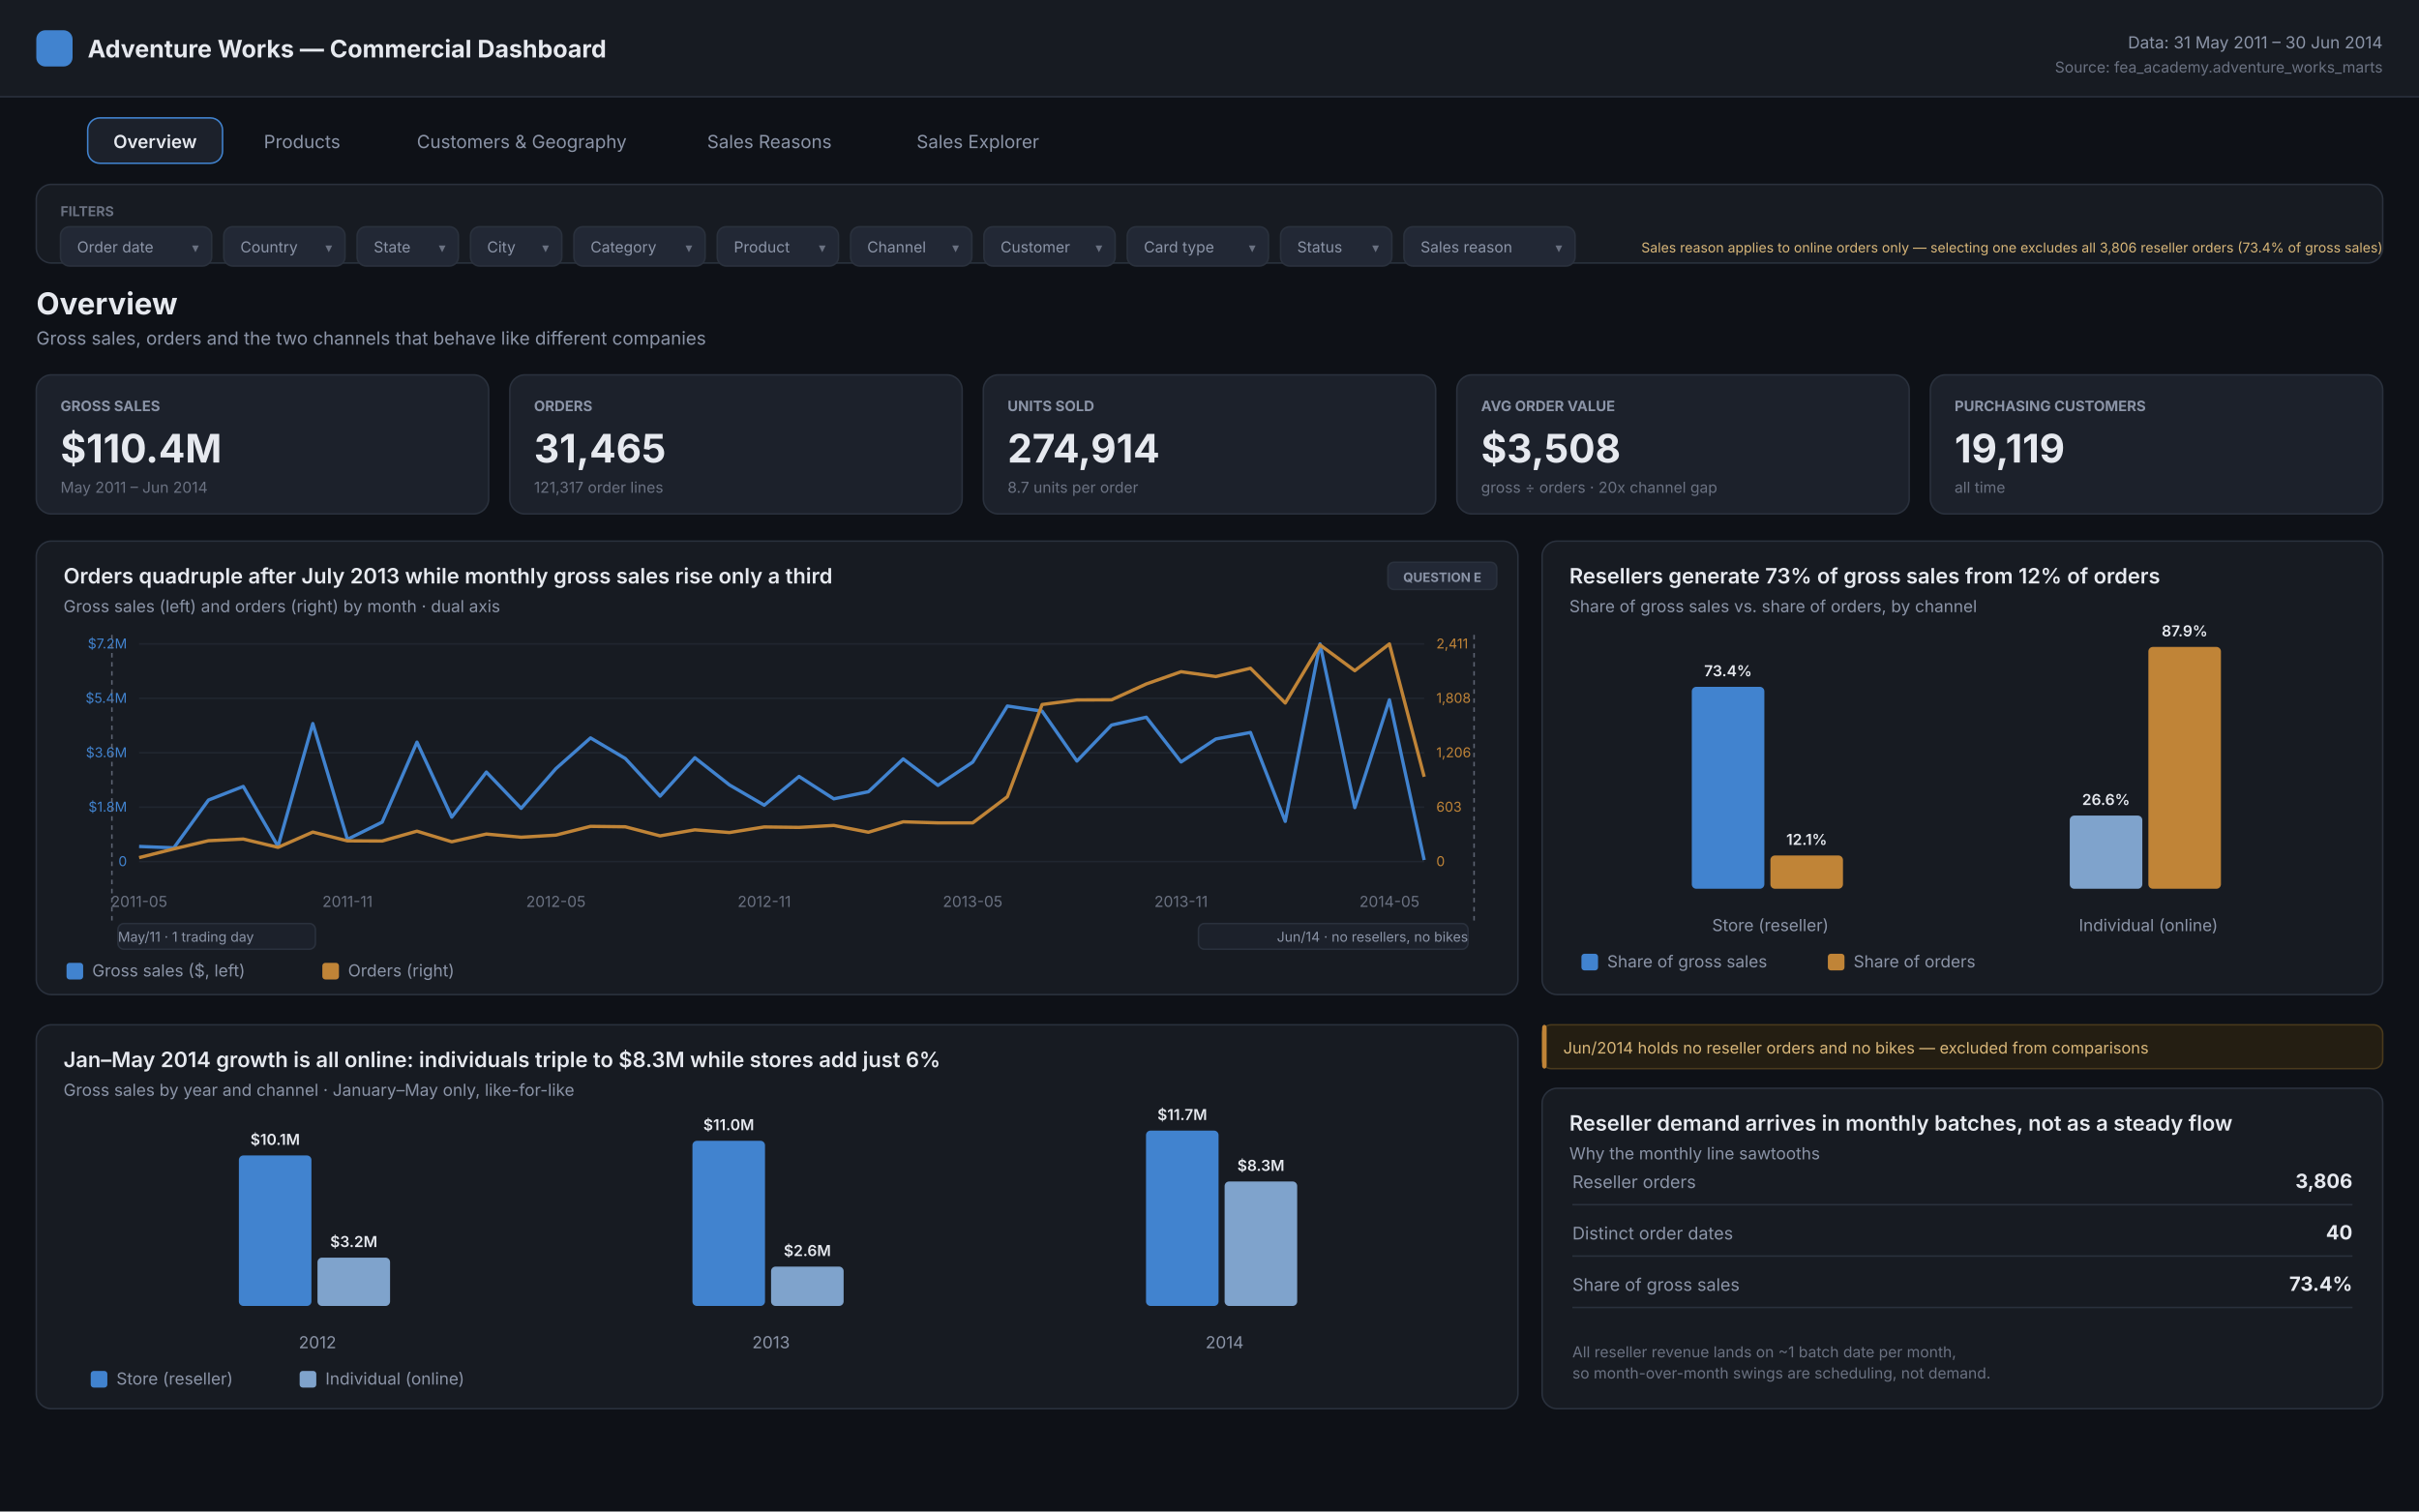
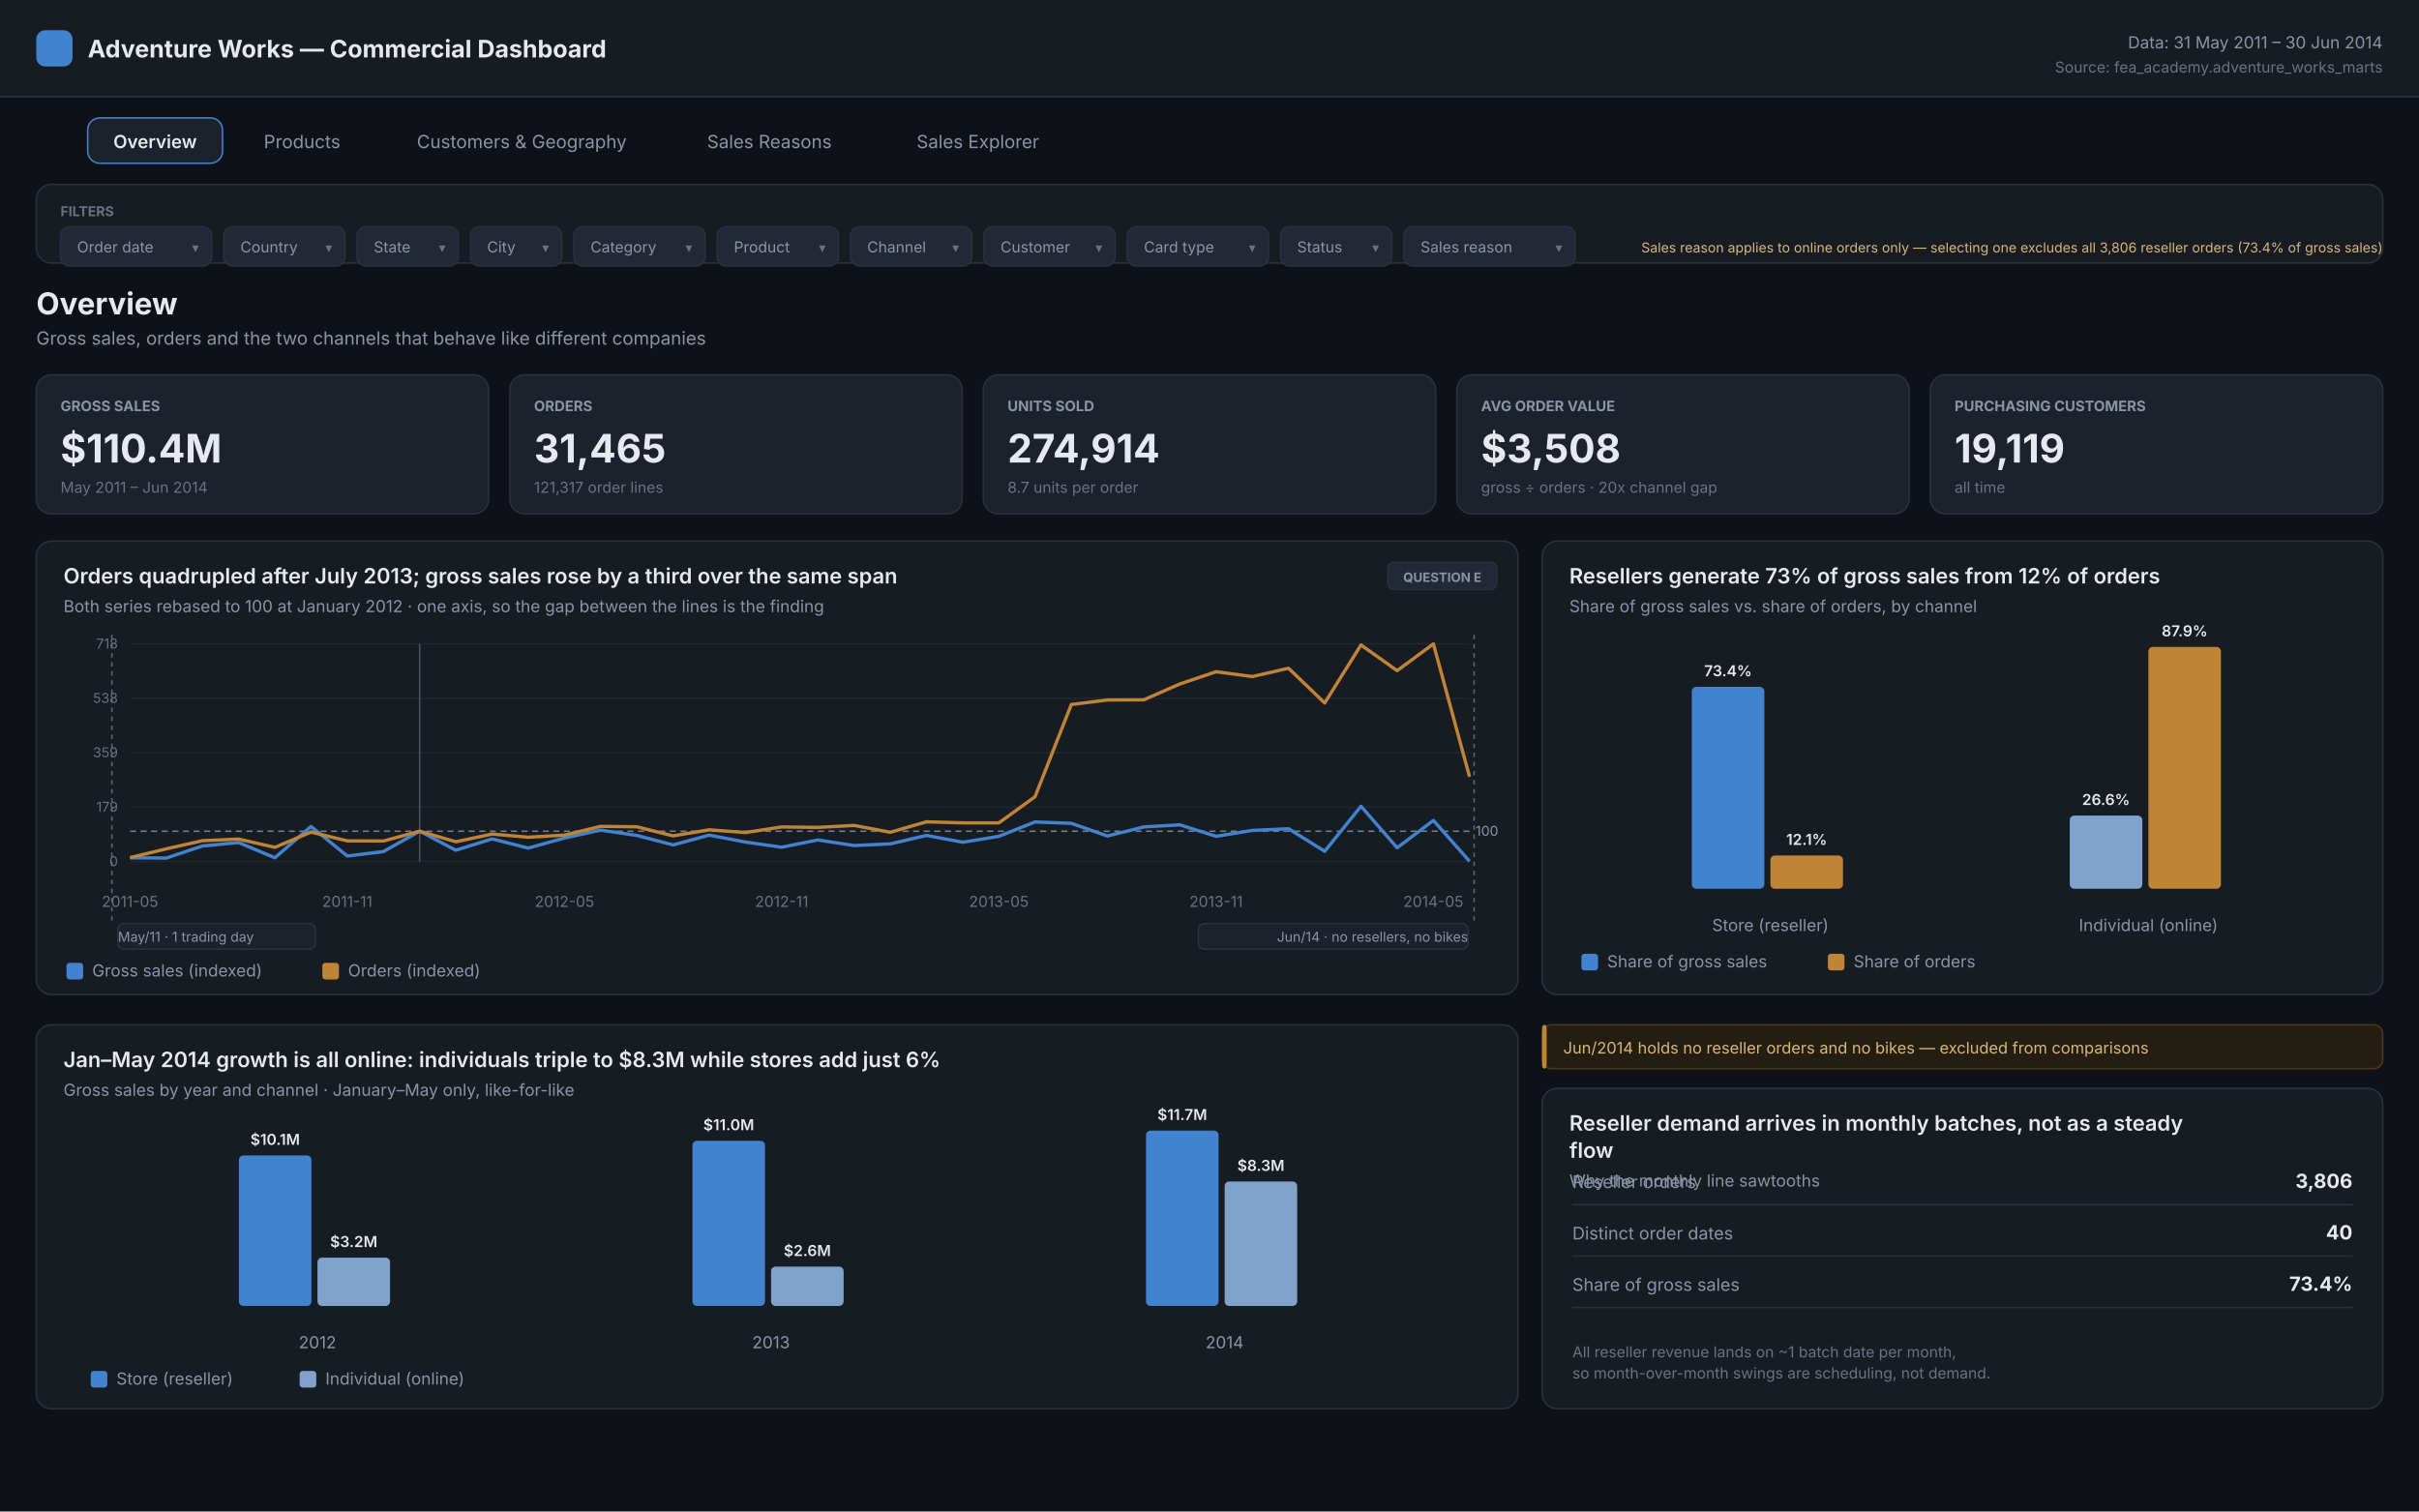
<svg xmlns="http://www.w3.org/2000/svg" width="1600" height="1000" viewBox="0 0 1600 1000">
  <rect x="0" y="0" width="1600" height="1000" rx="0" fill="#0E1117" opacity="1.0" />
  <rect x="0" y="0" width="1600" height="64" rx="0" fill="#171B22" opacity="1.0" />
  <line x1="0" y1="64" x2="1600" y2="64" stroke="#2A313D" stroke-width="1" />
  <rect x="24" y="20" width="24" height="24" rx="6" fill="#4183CF" opacity="1.0" />
  <text x="58" y="38" font-family="Inter, 'Segoe UI', Helvetica, Arial, sans-serif" font-size="16" fill="#E6E9EF" font-weight="700" text-anchor="start" opacity="1.0">Adventure Works — Commercial Dashboard</text>
  <text x="1576" y="32" font-family="Inter, 'Segoe UI', Helvetica, Arial, sans-serif" font-size="11" fill="#8B94A7" font-weight="400" text-anchor="end" opacity="1.0">Data: 31 May 2011 – 30 Jun 2014</text>
  <text x="1576" y="48" font-family="Inter, 'Segoe UI', Helvetica, Arial, sans-serif" font-size="10" fill="#6A7181" font-weight="400" text-anchor="end" opacity="1.0">Source: fea_academy.adventure_works_marts</text>
  <rect x="58" y="78" width="89.2" height="30" rx="8" fill="#1C212B" stroke="#4183CF" stroke-width="1" opacity="1.0" />
  <text x="102.6" y="98" font-family="Inter, 'Segoe UI', Helvetica, Arial, sans-serif" font-size="12" fill="#E6E9EF" font-weight="600" text-anchor="middle" opacity="1.0">Overview</text>
  <text x="199.8" y="98" font-family="Inter, 'Segoe UI', Helvetica, Arial, sans-serif" font-size="12" fill="#8B94A7" font-weight="400" text-anchor="middle" opacity="1.0">Products</text>
  <text x="345.1" y="98" font-family="Inter, 'Segoe UI', Helvetica, Arial, sans-serif" font-size="12" fill="#8B94A7" font-weight="400" text-anchor="middle" opacity="1.0">Customers &amp; Geography</text>
  <text x="508.9" y="98" font-family="Inter, 'Segoe UI', Helvetica, Arial, sans-serif" font-size="12" fill="#8B94A7" font-weight="400" text-anchor="middle" opacity="1.0">Sales Reasons</text>
  <text x="646.8" y="98" font-family="Inter, 'Segoe UI', Helvetica, Arial, sans-serif" font-size="12" fill="#8B94A7" font-weight="400" text-anchor="middle" opacity="1.0">Sales Explorer</text>
  <rect x="24" y="122" width="1552" height="52" rx="10" fill="#171B22" stroke="#2A313D" stroke-width="1" opacity="1.0" />
  <text x="40" y="143" font-family="Inter, 'Segoe UI', Helvetica, Arial, sans-serif" font-size="9" fill="#6A7181" font-weight="700" text-anchor="start" opacity="1.0">FILTERS</text>
  <rect x="40" y="152" width="100.0" height="0.1" rx="0" fill="#171B22" opacity="1.0" />
  <rect x="40" y="148" width="100.0" height="0.1" rx="0" fill="#171B22" opacity="1.0" />
  <rect x="148.0" y="152" width="80.2" height="0.1" rx="0" fill="#171B22" opacity="1.0" />
  <rect x="148.0" y="148" width="80.2" height="0.1" rx="0" fill="#171B22" opacity="1.0" />
  <rect x="236.2" y="152" width="67.0" height="0.1" rx="0" fill="#171B22" opacity="1.0" />
  <rect x="236.2" y="148" width="67.0" height="0.1" rx="0" fill="#171B22" opacity="1.0" />
  <rect x="311.2" y="152" width="60.4" height="0.1" rx="0" fill="#171B22" opacity="1.0" />
  <rect x="311.2" y="148" width="60.4" height="0.1" rx="0" fill="#171B22" opacity="1.0" />
  <rect x="379.6" y="152" width="86.8" height="0.1" rx="0" fill="#171B22" opacity="1.0" />
  <rect x="379.6" y="148" width="86.8" height="0.1" rx="0" fill="#171B22" opacity="1.0" />
  <rect x="474.4" y="152" width="80.2" height="0.1" rx="0" fill="#171B22" opacity="1.0" />
  <rect x="474.4" y="148" width="80.2" height="0.1" rx="0" fill="#171B22" opacity="1.0" />
  <rect x="562.6" y="152" width="80.2" height="0.1" rx="0" fill="#171B22" opacity="1.0" />
  <rect x="562.6" y="148" width="80.2" height="0.1" rx="0" fill="#171B22" opacity="1.0" />
  <rect x="650.8" y="152" width="86.8" height="0.1" rx="0" fill="#171B22" opacity="1.0" />
  <rect x="650.8" y="148" width="86.8" height="0.1" rx="0" fill="#171B22" opacity="1.0" />
  <rect x="745.6" y="152" width="93.4" height="0.1" rx="0" fill="#171B22" opacity="1.0" />
  <rect x="745.6" y="148" width="93.4" height="0.1" rx="0" fill="#171B22" opacity="1.0" />
  <rect x="847" y="152" width="73.6" height="0.1" rx="0" fill="#171B22" opacity="1.0" />
  <rect x="847" y="148" width="73.6" height="0.1" rx="0" fill="#171B22" opacity="1.0" />
  <rect x="928.6" y="152" width="113.2" height="0.1" rx="0" fill="#171B22" opacity="1.0" />
  <rect x="928.6" y="148" width="113.2" height="0.1" rx="0" fill="#171B22" opacity="1.0" />
  <rect x="40" y="150" width="100.0" height="26" rx="6" fill="#222835" stroke="#2A313D" stroke-width="1" opacity="1.0" />
  <text x="51" y="167" font-family="Inter, 'Segoe UI', Helvetica, Arial, sans-serif" font-size="10" fill="#8B94A7" font-weight="400" text-anchor="start" opacity="1.0">Order date</text>
  <text x="127.0" y="167" font-family="Inter, 'Segoe UI', Helvetica, Arial, sans-serif" font-size="9" fill="#6A7181" font-weight="400" text-anchor="start" opacity="1.0">▾</text>
  <rect x="148.0" y="150" width="80.2" height="26" rx="6" fill="#222835" stroke="#2A313D" stroke-width="1" opacity="1.0" />
  <text x="159.0" y="167" font-family="Inter, 'Segoe UI', Helvetica, Arial, sans-serif" font-size="10" fill="#8B94A7" font-weight="400" text-anchor="start" opacity="1.0">Country</text>
  <text x="215.2" y="167" font-family="Inter, 'Segoe UI', Helvetica, Arial, sans-serif" font-size="9" fill="#6A7181" font-weight="400" text-anchor="start" opacity="1.0">▾</text>
  <rect x="236.2" y="150" width="67.0" height="26" rx="6" fill="#222835" stroke="#2A313D" stroke-width="1" opacity="1.0" />
  <text x="247.2" y="167" font-family="Inter, 'Segoe UI', Helvetica, Arial, sans-serif" font-size="10" fill="#8B94A7" font-weight="400" text-anchor="start" opacity="1.0">State</text>
  <text x="290.2" y="167" font-family="Inter, 'Segoe UI', Helvetica, Arial, sans-serif" font-size="9" fill="#6A7181" font-weight="400" text-anchor="start" opacity="1.0">▾</text>
  <rect x="311.2" y="150" width="60.4" height="26" rx="6" fill="#222835" stroke="#2A313D" stroke-width="1" opacity="1.0" />
  <text x="322.2" y="167" font-family="Inter, 'Segoe UI', Helvetica, Arial, sans-serif" font-size="10" fill="#8B94A7" font-weight="400" text-anchor="start" opacity="1.0">City</text>
  <text x="358.6" y="167" font-family="Inter, 'Segoe UI', Helvetica, Arial, sans-serif" font-size="9" fill="#6A7181" font-weight="400" text-anchor="start" opacity="1.0">▾</text>
  <rect x="379.6" y="150" width="86.8" height="26" rx="6" fill="#222835" stroke="#2A313D" stroke-width="1" opacity="1.0" />
  <text x="390.6" y="167" font-family="Inter, 'Segoe UI', Helvetica, Arial, sans-serif" font-size="10" fill="#8B94A7" font-weight="400" text-anchor="start" opacity="1.0">Category</text>
  <text x="453.4" y="167" font-family="Inter, 'Segoe UI', Helvetica, Arial, sans-serif" font-size="9" fill="#6A7181" font-weight="400" text-anchor="start" opacity="1.0">▾</text>
  <rect x="474.4" y="150" width="80.2" height="26" rx="6" fill="#222835" stroke="#2A313D" stroke-width="1" opacity="1.0" />
  <text x="485.4" y="167" font-family="Inter, 'Segoe UI', Helvetica, Arial, sans-serif" font-size="10" fill="#8B94A7" font-weight="400" text-anchor="start" opacity="1.0">Product</text>
  <text x="541.6" y="167" font-family="Inter, 'Segoe UI', Helvetica, Arial, sans-serif" font-size="9" fill="#6A7181" font-weight="400" text-anchor="start" opacity="1.0">▾</text>
  <rect x="562.6" y="150" width="80.2" height="26" rx="6" fill="#222835" stroke="#2A313D" stroke-width="1" opacity="1.0" />
  <text x="573.6" y="167" font-family="Inter, 'Segoe UI', Helvetica, Arial, sans-serif" font-size="10" fill="#8B94A7" font-weight="400" text-anchor="start" opacity="1.0">Channel</text>
  <text x="629.8" y="167" font-family="Inter, 'Segoe UI', Helvetica, Arial, sans-serif" font-size="9" fill="#6A7181" font-weight="400" text-anchor="start" opacity="1.0">▾</text>
  <rect x="650.8" y="150" width="86.8" height="26" rx="6" fill="#222835" stroke="#2A313D" stroke-width="1" opacity="1.0" />
  <text x="661.8" y="167" font-family="Inter, 'Segoe UI', Helvetica, Arial, sans-serif" font-size="10" fill="#8B94A7" font-weight="400" text-anchor="start" opacity="1.0">Customer</text>
  <text x="724.6" y="167" font-family="Inter, 'Segoe UI', Helvetica, Arial, sans-serif" font-size="9" fill="#6A7181" font-weight="400" text-anchor="start" opacity="1.0">▾</text>
  <rect x="745.6" y="150" width="93.4" height="26" rx="6" fill="#222835" stroke="#2A313D" stroke-width="1" opacity="1.0" />
  <text x="756.6" y="167" font-family="Inter, 'Segoe UI', Helvetica, Arial, sans-serif" font-size="10" fill="#8B94A7" font-weight="400" text-anchor="start" opacity="1.0">Card type</text>
  <text x="826" y="167" font-family="Inter, 'Segoe UI', Helvetica, Arial, sans-serif" font-size="9" fill="#6A7181" font-weight="400" text-anchor="start" opacity="1.0">▾</text>
  <rect x="847" y="150" width="73.6" height="26" rx="6" fill="#222835" stroke="#2A313D" stroke-width="1" opacity="1.0" />
  <text x="858" y="167" font-family="Inter, 'Segoe UI', Helvetica, Arial, sans-serif" font-size="10" fill="#8B94A7" font-weight="400" text-anchor="start" opacity="1.0">Status</text>
  <text x="907.6" y="167" font-family="Inter, 'Segoe UI', Helvetica, Arial, sans-serif" font-size="9" fill="#6A7181" font-weight="400" text-anchor="start" opacity="1.0">▾</text>
  <rect x="928.6" y="150" width="113.2" height="26" rx="6" fill="#222835" stroke="#2A313D" stroke-width="1" opacity="1.0" />
  <text x="939.6" y="167" font-family="Inter, 'Segoe UI', Helvetica, Arial, sans-serif" font-size="10" fill="#8B94A7" font-weight="400" text-anchor="start" opacity="1.0">Sales reason</text>
  <text x="1028.8" y="167" font-family="Inter, 'Segoe UI', Helvetica, Arial, sans-serif" font-size="9" fill="#6A7181" font-weight="400" text-anchor="start" opacity="1.0">▾</text>
  <text x="1576" y="167" font-family="Inter, 'Segoe UI', Helvetica, Arial, sans-serif" font-size="9" fill="#D9B779" font-weight="400" text-anchor="end" opacity="1.0">Sales reason applies to online orders only — selecting one excludes all 3,806 reseller orders (73.4% of gross sales)</text>
  <text x="24" y="208" font-family="Inter, 'Segoe UI', Helvetica, Arial, sans-serif" font-size="20" fill="#E6E9EF" font-weight="700" text-anchor="start" opacity="1.0">Overview</text>
  <text x="24" y="228" font-family="Inter, 'Segoe UI', Helvetica, Arial, sans-serif" font-size="12" fill="#8B94A7" font-weight="400" text-anchor="start" opacity="1.0">Gross sales, orders and the two channels that behave like different companies</text>
  <rect x="24.0" y="248" width="299.2" height="92" rx="10" fill="#1C212B" stroke="#2A313D" stroke-width="1" opacity="1.0" />
  <text x="40.0" y="272" font-family="Inter, 'Segoe UI', Helvetica, Arial, sans-serif" font-size="9.5" fill="#8B94A7" font-weight="700" text-anchor="start" opacity="1.0">GROSS SALES</text>
  <text x="40.0" y="306" font-family="Inter, 'Segoe UI', Helvetica, Arial, sans-serif" font-size="26" fill="#E6E9EF" font-weight="700" text-anchor="start" opacity="1.0">$110.4M</text>
  <text x="40.0" y="326" font-family="Inter, 'Segoe UI', Helvetica, Arial, sans-serif" font-size="10" fill="#6A7181" font-weight="400" text-anchor="start" opacity="1.0">May 2011 – Jun 2014</text>
  <rect x="337.2" y="248" width="299.2" height="92" rx="10" fill="#1C212B" stroke="#2A313D" stroke-width="1" opacity="1.0" />
  <text x="353.2" y="272" font-family="Inter, 'Segoe UI', Helvetica, Arial, sans-serif" font-size="9.5" fill="#8B94A7" font-weight="700" text-anchor="start" opacity="1.0">ORDERS</text>
  <text x="353.2" y="306" font-family="Inter, 'Segoe UI', Helvetica, Arial, sans-serif" font-size="26" fill="#E6E9EF" font-weight="700" text-anchor="start" opacity="1.0">31,465</text>
  <text x="353.2" y="326" font-family="Inter, 'Segoe UI', Helvetica, Arial, sans-serif" font-size="10" fill="#6A7181" font-weight="400" text-anchor="start" opacity="1.0">121,317 order lines</text>
  <rect x="650.4" y="248" width="299.2" height="92" rx="10" fill="#1C212B" stroke="#2A313D" stroke-width="1" opacity="1.0" />
  <text x="666.4" y="272" font-family="Inter, 'Segoe UI', Helvetica, Arial, sans-serif" font-size="9.5" fill="#8B94A7" font-weight="700" text-anchor="start" opacity="1.0">UNITS SOLD</text>
  <text x="666.4" y="306" font-family="Inter, 'Segoe UI', Helvetica, Arial, sans-serif" font-size="26" fill="#E6E9EF" font-weight="700" text-anchor="start" opacity="1.0">274,914</text>
  <text x="666.4" y="326" font-family="Inter, 'Segoe UI', Helvetica, Arial, sans-serif" font-size="10" fill="#6A7181" font-weight="400" text-anchor="start" opacity="1.0">8.7 units per order</text>
  <rect x="963.6" y="248" width="299.2" height="92" rx="10" fill="#1C212B" stroke="#2A313D" stroke-width="1" opacity="1.0" />
  <text x="979.6" y="272" font-family="Inter, 'Segoe UI', Helvetica, Arial, sans-serif" font-size="9.5" fill="#8B94A7" font-weight="700" text-anchor="start" opacity="1.0">AVG ORDER VALUE</text>
  <text x="979.6" y="306" font-family="Inter, 'Segoe UI', Helvetica, Arial, sans-serif" font-size="26" fill="#E6E9EF" font-weight="700" text-anchor="start" opacity="1.0">$3,508</text>
  <text x="979.6" y="326" font-family="Inter, 'Segoe UI', Helvetica, Arial, sans-serif" font-size="10" fill="#6A7181" font-weight="400" text-anchor="start" opacity="1.0">gross ÷ orders · 20x channel gap</text>
  <rect x="1276.8" y="248" width="299.2" height="92" rx="10" fill="#1C212B" stroke="#2A313D" stroke-width="1" opacity="1.0" />
  <text x="1292.8" y="272" font-family="Inter, 'Segoe UI', Helvetica, Arial, sans-serif" font-size="9.5" fill="#8B94A7" font-weight="700" text-anchor="start" opacity="1.0">PURCHASING CUSTOMERS</text>
  <text x="1292.8" y="306" font-family="Inter, 'Segoe UI', Helvetica, Arial, sans-serif" font-size="26" fill="#E6E9EF" font-weight="700" text-anchor="start" opacity="1.0">19,119</text>
  <text x="1292.8" y="326" font-family="Inter, 'Segoe UI', Helvetica, Arial, sans-serif" font-size="10" fill="#6A7181" font-weight="400" text-anchor="start" opacity="1.0">all time</text>
  <rect x="24" y="358" width="980" height="300" rx="10" fill="#171B22" stroke="#2A313D" stroke-width="1" opacity="1.0" />
-   <text x="42" y="386" font-family="Inter, 'Segoe UI', Helvetica, Arial, sans-serif" font-size="14" fill="#E6E9EF" font-weight="600" text-anchor="start" opacity="1.0">Orders quadruple after July 2013 while monthly gross sales rise only a third</text>
-   <text x="42" y="405" font-family="Inter, 'Segoe UI', Helvetica, Arial, sans-serif" font-size="11" fill="#8B94A7" font-weight="400" text-anchor="start" opacity="1.0">Gross sales (left) and orders (right) by month · dual axis</text>
+   <text x="42" y="386" font-family="Inter, 'Segoe UI', Helvetica, Arial, sans-serif" font-size="14" fill="#E6E9EF" font-weight="600" text-anchor="start" opacity="1.0">Orders quadrupled after July 2013; gross sales rose by a third over the same span</text>
+   <text x="42" y="405" font-family="Inter, 'Segoe UI', Helvetica, Arial, sans-serif" font-size="11" fill="#8B94A7" font-weight="400" text-anchor="start" opacity="1.0">Both series rebased to 100 at January 2012 · one axis, so the gap between the lines is the finding</text>
  <rect x="918" y="372" width="72" height="18" rx="4" fill="#222835" stroke="#2A313D" stroke-width="1" opacity="1.0" />
  <text x="954" y="385" font-family="Inter, 'Segoe UI', Helvetica, Arial, sans-serif" font-size="8.5" fill="#8B94A7" font-weight="700" text-anchor="middle" opacity="1.0">QUESTION E</text>
-   <line x1="92" y1="426.0" x2="942" y2="426.0" stroke="#2A313D" stroke-width="1" opacity="0.5" />
-   <text x="84" y="429.0" font-family="Inter, 'Segoe UI', Helvetica, Arial, sans-serif" font-size="9" fill="#4183CF" font-weight="400" text-anchor="end" opacity="1.0">$7.2M</text>
-   <text x="950" y="429.0" font-family="Inter, 'Segoe UI', Helvetica, Arial, sans-serif" font-size="9" fill="#C08437" font-weight="400" text-anchor="start" opacity="1.0">2,411</text>
-   <line x1="92" y1="462.0" x2="942" y2="462.0" stroke="#2A313D" stroke-width="1" opacity="0.5" />
-   <text x="84" y="465.0" font-family="Inter, 'Segoe UI', Helvetica, Arial, sans-serif" font-size="9" fill="#4183CF" font-weight="400" text-anchor="end" opacity="1.0">$5.4M</text>
-   <text x="950" y="465.0" font-family="Inter, 'Segoe UI', Helvetica, Arial, sans-serif" font-size="9" fill="#C08437" font-weight="400" text-anchor="start" opacity="1.0">1,808</text>
-   <line x1="92" y1="498.0" x2="942" y2="498.0" stroke="#2A313D" stroke-width="1" opacity="0.5" />
-   <text x="84" y="501.0" font-family="Inter, 'Segoe UI', Helvetica, Arial, sans-serif" font-size="9" fill="#4183CF" font-weight="400" text-anchor="end" opacity="1.0">$3.6M</text>
-   <text x="950" y="501.0" font-family="Inter, 'Segoe UI', Helvetica, Arial, sans-serif" font-size="9" fill="#C08437" font-weight="400" text-anchor="start" opacity="1.0">1,206</text>
-   <line x1="92" y1="534.0" x2="942" y2="534.0" stroke="#2A313D" stroke-width="1" opacity="0.5" />
-   <text x="84" y="537.0" font-family="Inter, 'Segoe UI', Helvetica, Arial, sans-serif" font-size="9" fill="#4183CF" font-weight="400" text-anchor="end" opacity="1.0">$1.8M</text>
-   <text x="950" y="537.0" font-family="Inter, 'Segoe UI', Helvetica, Arial, sans-serif" font-size="9" fill="#C08437" font-weight="400" text-anchor="start" opacity="1.0">603</text>
-   <line x1="92" y1="570.0" x2="942" y2="570.0" stroke="#2A313D" stroke-width="1" opacity="0.5" />
-   <text x="84" y="573.0" font-family="Inter, 'Segoe UI', Helvetica, Arial, sans-serif" font-size="9" fill="#4183CF" font-weight="400" text-anchor="end" opacity="1.0">0</text>
-   <text x="950" y="573.0" font-family="Inter, 'Segoe UI', Helvetica, Arial, sans-serif" font-size="9" fill="#C08437" font-weight="400" text-anchor="start" opacity="1.0">0</text>
-   <polyline points="92.0,560.0 115.0,560.9 137.9,529.3 160.9,520.3 183.9,560.0 206.9,478.7 229.8,555.3 252.8,543.9 275.8,491.0 298.8,540.6 321.7,510.8 344.7,534.8 367.7,508.5 390.6,488.2 413.6,501.8 436.6,526.7 459.6,501.3 482.5,519.3 505.5,532.7 528.5,513.7 551.5,528.5 574.4,523.8 597.4,502.1 620.4,519.6 643.4,504.2 666.3,467.1 689.3,470.5 712.3,503.5 735.2,479.7 758.2,474.5 781.2,504.1 804.2,488.9 827.1,484.6 850.1,543.4 873.1,426.0 896.1,534.3 919.0,463.0 942.0,569.0" fill="none" stroke="#4183CF" stroke-width="2.2" stroke-linejoin="round" />
-   <polyline points="92.0,567.4 115.0,561.6 137.9,556.2 160.9,555.1 183.9,560.6 206.9,550.5 229.8,556.3 252.8,556.4 275.8,549.9 298.8,556.9 321.7,551.8 344.7,553.9 367.7,552.5 390.6,546.7 413.6,547.0 436.6,553.0 459.6,549.0 482.5,550.8 505.5,547.1 528.5,547.4 551.5,546.1 574.4,550.6 597.4,543.7 620.4,544.4 643.4,544.4 666.3,527.1 689.3,466.1 712.3,463.1 735.2,463.0 758.2,452.5 781.2,444.4 804.2,447.6 827.1,442.1 850.1,465.1 873.1,426.7 896.1,443.7 919.0,426.0 942.0,513.9" fill="none" stroke="#C08437" stroke-width="2.2" stroke-linejoin="round" />
-   <text x="92.0" y="600" font-family="Inter, 'Segoe UI', Helvetica, Arial, sans-serif" font-size="10" fill="#6A7181" font-weight="400" text-anchor="middle" opacity="1.0">2011-05</text>
-   <text x="229.838" y="600" font-family="Inter, 'Segoe UI', Helvetica, Arial, sans-serif" font-size="10" fill="#6A7181" font-weight="400" text-anchor="middle" opacity="1.0">2011-11</text>
-   <text x="367.676" y="600" font-family="Inter, 'Segoe UI', Helvetica, Arial, sans-serif" font-size="10" fill="#6A7181" font-weight="400" text-anchor="middle" opacity="1.0">2012-05</text>
-   <text x="505.514" y="600" font-family="Inter, 'Segoe UI', Helvetica, Arial, sans-serif" font-size="10" fill="#6A7181" font-weight="400" text-anchor="middle" opacity="1.0">2012-11</text>
-   <text x="643.351" y="600" font-family="Inter, 'Segoe UI', Helvetica, Arial, sans-serif" font-size="10" fill="#6A7181" font-weight="400" text-anchor="middle" opacity="1.0">2013-05</text>
-   <text x="781.189" y="600" font-family="Inter, 'Segoe UI', Helvetica, Arial, sans-serif" font-size="10" fill="#6A7181" font-weight="400" text-anchor="middle" opacity="1.0">2013-11</text>
-   <text x="919.027" y="600" font-family="Inter, 'Segoe UI', Helvetica, Arial, sans-serif" font-size="10" fill="#6A7181" font-weight="400" text-anchor="middle" opacity="1.0">2014-05</text>
+   <line x1="86" y1="426.0" x2="972" y2="426.0" stroke="#2A313D" stroke-width="1" opacity="0.5" />
+   <text x="78" y="429.0" font-family="Inter, 'Segoe UI', Helvetica, Arial, sans-serif" font-size="9" fill="#6A7181" font-weight="400" text-anchor="end" opacity="1.0">718</text>
+   <line x1="86" y1="462.0" x2="972" y2="462.0" stroke="#2A313D" stroke-width="1" opacity="0.5" />
+   <text x="78" y="465.0" font-family="Inter, 'Segoe UI', Helvetica, Arial, sans-serif" font-size="9" fill="#6A7181" font-weight="400" text-anchor="end" opacity="1.0">538</text>
+   <line x1="86" y1="498.0" x2="972" y2="498.0" stroke="#2A313D" stroke-width="1" opacity="0.5" />
+   <text x="78" y="501.0" font-family="Inter, 'Segoe UI', Helvetica, Arial, sans-serif" font-size="9" fill="#6A7181" font-weight="400" text-anchor="end" opacity="1.0">359</text>
+   <line x1="86" y1="534.0" x2="972" y2="534.0" stroke="#2A313D" stroke-width="1" opacity="0.5" />
+   <text x="78" y="537.0" font-family="Inter, 'Segoe UI', Helvetica, Arial, sans-serif" font-size="9" fill="#6A7181" font-weight="400" text-anchor="end" opacity="1.0">179</text>
+   <line x1="86" y1="570.0" x2="972" y2="570.0" stroke="#2A313D" stroke-width="1" opacity="0.5" />
+   <text x="78" y="573.0" font-family="Inter, 'Segoe UI', Helvetica, Arial, sans-serif" font-size="9" fill="#6A7181" font-weight="400" text-anchor="end" opacity="1.0">0</text>
+   <line x1="86" y1="549.932" x2="972" y2="549.932" stroke="#8B94A7" stroke-width="1" stroke-dasharray="4 3" opacity="0.8" />
+   <text x="976" y="552.932" font-family="Inter, 'Segoe UI', Helvetica, Arial, sans-serif" font-size="9" fill="#8B94A7" font-weight="400" text-anchor="start" opacity="1.0">100</text>
+   <polyline points="86.0,567.5 109.9,567.7 133.9,559.7 157.8,557.4 181.8,567.5 205.7,546.8 229.7,566.3 253.6,563.4 277.6,549.9 301.5,562.5 325.5,555.0 349.4,561.1 373.4,554.4 397.3,549.2 421.2,552.7 445.2,559.0 469.1,552.5 493.1,557.1 517.0,560.5 541.0,555.7 564.9,559.4 588.9,558.3 612.8,552.7 636.8,557.2 660.7,553.3 684.6,543.8 708.6,544.7 732.5,553.1 756.5,547.1 780.4,545.7 804.4,553.3 828.3,549.4 852.3,548.3 876.2,563.2 900.2,533.4 924.1,560.9 948.1,542.8 972.0,569.8" fill="none" stroke="#4183CF" stroke-width="2.2" stroke-linejoin="round" />
+   <polyline points="86.0,567.4 109.9,561.6 133.9,556.2 157.8,555.1 181.8,560.6 205.7,550.5 229.7,556.3 253.6,556.4 277.6,549.9 301.5,556.9 325.5,551.8 349.4,553.9 373.4,552.5 397.3,546.7 421.2,547.0 445.2,553.0 469.1,549.0 493.1,550.8 517.0,547.1 541.0,547.4 564.9,546.1 588.9,550.6 612.8,543.7 636.8,544.4 660.7,544.4 684.6,527.1 708.6,466.1 732.5,463.1 756.5,463.0 780.4,452.5 804.4,444.4 828.3,447.6 852.3,442.1 876.2,465.1 900.2,426.7 924.1,443.7 948.1,426.0 972.0,513.9" fill="none" stroke="#C08437" stroke-width="2.2" stroke-linejoin="round" />
+   <line x1="277.568" y1="426" x2="277.568" y2="570" stroke="#8B94A7" stroke-width="1" opacity="0.45" />
+   <text x="86.0" y="600" font-family="Inter, 'Segoe UI', Helvetica, Arial, sans-serif" font-size="10" fill="#6A7181" font-weight="400" text-anchor="middle" opacity="1.0">2011-05</text>
+   <text x="229.676" y="600" font-family="Inter, 'Segoe UI', Helvetica, Arial, sans-serif" font-size="10" fill="#6A7181" font-weight="400" text-anchor="middle" opacity="1.0">2011-11</text>
+   <text x="373.351" y="600" font-family="Inter, 'Segoe UI', Helvetica, Arial, sans-serif" font-size="10" fill="#6A7181" font-weight="400" text-anchor="middle" opacity="1.0">2012-05</text>
+   <text x="517.027" y="600" font-family="Inter, 'Segoe UI', Helvetica, Arial, sans-serif" font-size="10" fill="#6A7181" font-weight="400" text-anchor="middle" opacity="1.0">2012-11</text>
+   <text x="660.703" y="600" font-family="Inter, 'Segoe UI', Helvetica, Arial, sans-serif" font-size="10" fill="#6A7181" font-weight="400" text-anchor="middle" opacity="1.0">2013-05</text>
+   <text x="804.378" y="600" font-family="Inter, 'Segoe UI', Helvetica, Arial, sans-serif" font-size="10" fill="#6A7181" font-weight="400" text-anchor="middle" opacity="1.0">2013-11</text>
+   <text x="948.054" y="600" font-family="Inter, 'Segoe UI', Helvetica, Arial, sans-serif" font-size="10" fill="#6A7181" font-weight="400" text-anchor="middle" opacity="1.0">2014-05</text>
  <rect x="44" y="637" width="11" height="11" rx="2" fill="#4183CF" opacity="1.0" />
-   <text x="61" y="646" font-family="Inter, 'Segoe UI', Helvetica, Arial, sans-serif" font-size="11" fill="#8B94A7" font-weight="400" text-anchor="start" opacity="1.0">Gross sales ($, left)</text>
+   <text x="61" y="646" font-family="Inter, 'Segoe UI', Helvetica, Arial, sans-serif" font-size="11" fill="#8B94A7" font-weight="400" text-anchor="start" opacity="1.0">Gross sales (indexed)</text>
  <rect x="213.2" y="637" width="11" height="11" rx="2" fill="#C08437" opacity="1.0" />
-   <text x="230.2" y="646" font-family="Inter, 'Segoe UI', Helvetica, Arial, sans-serif" font-size="11" fill="#8B94A7" font-weight="400" text-anchor="start" opacity="1.0">Orders (right)</text>
+   <text x="230.2" y="646" font-family="Inter, 'Segoe UI', Helvetica, Arial, sans-serif" font-size="11" fill="#8B94A7" font-weight="400" text-anchor="start" opacity="1.0">Orders (indexed)</text>
  <line x1="74" y1="420" x2="74" y2="610" stroke="#6A7181" stroke-width="1" stroke-dasharray="3 3" opacity="0.85" />
  <rect x="78" y="611" width="130.6" height="17" rx="4" fill="#1C212B" stroke="#2A313D" stroke-width="1" opacity="1.0" />
  <text x="78" y="623" font-family="Inter, 'Segoe UI', Helvetica, Arial, sans-serif" font-size="9" fill="#8B94A7" font-weight="400" text-anchor="start" opacity="1.0">May/11 · 1 trading day</text>
  <line x1="975" y1="420" x2="975" y2="610" stroke="#6A7181" stroke-width="1" stroke-dasharray="3 3" opacity="0.85" />
  <rect x="792.7" y="611" width="178.3" height="17" rx="4" fill="#1C212B" stroke="#2A313D" stroke-width="1" opacity="1.0" />
  <text x="971" y="623" font-family="Inter, 'Segoe UI', Helvetica, Arial, sans-serif" font-size="9" fill="#8B94A7" font-weight="400" text-anchor="end" opacity="1.0">Jun/14 · no resellers, no bikes</text>
  <rect x="1020" y="358" width="556" height="300" rx="10" fill="#171B22" stroke="#2A313D" stroke-width="1" opacity="1.0" />
  <text x="1038" y="386" font-family="Inter, 'Segoe UI', Helvetica, Arial, sans-serif" font-size="14" fill="#E6E9EF" font-weight="600" text-anchor="start" opacity="1.0">Resellers generate 73% of gross sales from 12% of orders</text>
  <text x="1038" y="405" font-family="Inter, 'Segoe UI', Helvetica, Arial, sans-serif" font-size="11" fill="#8B94A7" font-weight="400" text-anchor="start" opacity="1.0">Share of gross sales vs. share of orders, by channel</text>
  <rect x="1119.0" y="454.394" width="48" height="133.606" rx="3" fill="#4183CF" opacity="1.0" />
  <text x="1143.0" y="447.394" font-family="Inter, 'Segoe UI', Helvetica, Arial, sans-serif" font-size="10" fill="#E6E9EF" font-weight="600" text-anchor="middle" opacity="1.0">73.4%</text>
  <rect x="1171.0" y="565.975" width="48" height="22.025" rx="3" fill="#C08437" opacity="1.0" />
  <text x="1195.0" y="558.975" font-family="Inter, 'Segoe UI', Helvetica, Arial, sans-serif" font-size="10" fill="#E6E9EF" font-weight="600" text-anchor="middle" opacity="1.0">12.1%</text>
  <text x="1171.0" y="616" font-family="Inter, 'Segoe UI', Helvetica, Arial, sans-serif" font-size="11" fill="#8B94A7" font-weight="400" text-anchor="middle" opacity="1.0">Store (reseller)</text>
  <rect x="1369.0" y="539.581" width="48" height="48.419" rx="3" fill="#7FA3CC" opacity="1.0" />
  <text x="1393.0" y="532.581" font-family="Inter, 'Segoe UI', Helvetica, Arial, sans-serif" font-size="10" fill="#E6E9EF" font-weight="600" text-anchor="middle" opacity="1.0">26.6%</text>
  <rect x="1421.0" y="428.0" width="48" height="160.0" rx="3" fill="#C08437" opacity="1.0" />
  <text x="1445.0" y="421.0" font-family="Inter, 'Segoe UI', Helvetica, Arial, sans-serif" font-size="10" fill="#E6E9EF" font-weight="600" text-anchor="middle" opacity="1.0">87.9%</text>
  <text x="1421.0" y="616" font-family="Inter, 'Segoe UI', Helvetica, Arial, sans-serif" font-size="11" fill="#8B94A7" font-weight="400" text-anchor="middle" opacity="1.0">Individual (online)</text>
  <rect x="1046" y="631" width="11" height="11" rx="2" fill="#4183CF" opacity="1.0" />
  <text x="1063" y="640" font-family="Inter, 'Segoe UI', Helvetica, Arial, sans-serif" font-size="11" fill="#8B94A7" font-weight="400" text-anchor="start" opacity="1.0">Share of gross sales</text>
  <rect x="1209.0" y="631" width="11" height="11" rx="2" fill="#C08437" opacity="1.0" />
  <text x="1226.0" y="640" font-family="Inter, 'Segoe UI', Helvetica, Arial, sans-serif" font-size="11" fill="#8B94A7" font-weight="400" text-anchor="start" opacity="1.0">Share of orders</text>
  <rect x="24" y="678" width="980" height="254" rx="10" fill="#171B22" stroke="#2A313D" stroke-width="1" opacity="1.0" />
  <text x="42" y="706" font-family="Inter, 'Segoe UI', Helvetica, Arial, sans-serif" font-size="14" fill="#E6E9EF" font-weight="600" text-anchor="start" opacity="1.0">Jan–May 2014 growth is all online: individuals triple to $8.3M while stores add just 6%</text>
  <text x="42" y="725" font-family="Inter, 'Segoe UI', Helvetica, Arial, sans-serif" font-size="11" fill="#8B94A7" font-weight="400" text-anchor="start" opacity="1.0">Gross sales by year and channel · January–May only, like-for-like</text>
  <rect x="158.0" y="764.43" width="48" height="99.57" rx="3" fill="#4183CF" opacity="1.0" />
  <text x="182.0" y="757.43" font-family="Inter, 'Segoe UI', Helvetica, Arial, sans-serif" font-size="10" fill="#E6E9EF" font-weight="600" text-anchor="middle" opacity="1.0">$10.1M</text>
  <rect x="210.0" y="832.031" width="48" height="31.969" rx="3" fill="#7FA3CC" opacity="1.0" />
  <text x="234.0" y="825.031" font-family="Inter, 'Segoe UI', Helvetica, Arial, sans-serif" font-size="10" fill="#E6E9EF" font-weight="600" text-anchor="middle" opacity="1.0">$3.2M</text>
  <text x="210.0" y="892" font-family="Inter, 'Segoe UI', Helvetica, Arial, sans-serif" font-size="11" fill="#8B94A7" font-weight="400" text-anchor="middle" opacity="1.0">2012</text>
  <rect x="458.0" y="754.73" width="48" height="109.27" rx="3" fill="#4183CF" opacity="1.0" />
  <text x="482.0" y="747.73" font-family="Inter, 'Segoe UI', Helvetica, Arial, sans-serif" font-size="10" fill="#E6E9EF" font-weight="600" text-anchor="middle" opacity="1.0">$11.0M</text>
  <rect x="510.0" y="837.969" width="48" height="26.031" rx="3" fill="#7FA3CC" opacity="1.0" />
  <text x="534.0" y="830.969" font-family="Inter, 'Segoe UI', Helvetica, Arial, sans-serif" font-size="10" fill="#E6E9EF" font-weight="600" text-anchor="middle" opacity="1.0">$2.6M</text>
  <text x="510.0" y="892" font-family="Inter, 'Segoe UI', Helvetica, Arial, sans-serif" font-size="11" fill="#8B94A7" font-weight="400" text-anchor="middle" opacity="1.0">2013</text>
  <rect x="758.0" y="748.0" width="48" height="116" rx="3" fill="#4183CF" opacity="1.0" />
  <text x="782.0" y="741.0" font-family="Inter, 'Segoe UI', Helvetica, Arial, sans-serif" font-size="10" fill="#E6E9EF" font-weight="600" text-anchor="middle" opacity="1.0">$11.7M</text>
  <rect x="810.0" y="781.652" width="48" height="82.348" rx="3" fill="#7FA3CC" opacity="1.0" />
  <text x="834.0" y="774.652" font-family="Inter, 'Segoe UI', Helvetica, Arial, sans-serif" font-size="10" fill="#E6E9EF" font-weight="600" text-anchor="middle" opacity="1.0">$8.3M</text>
  <text x="810.0" y="892" font-family="Inter, 'Segoe UI', Helvetica, Arial, sans-serif" font-size="11" fill="#8B94A7" font-weight="400" text-anchor="middle" opacity="1.0">2014</text>
  <rect x="60" y="907" width="11" height="11" rx="2" fill="#4183CF" opacity="1.0" />
  <text x="77" y="916" font-family="Inter, 'Segoe UI', Helvetica, Arial, sans-serif" font-size="11" fill="#8B94A7" font-weight="400" text-anchor="start" opacity="1.0">Store (reseller)</text>
  <rect x="198.2" y="907" width="11" height="11" rx="2" fill="#7FA3CC" opacity="1.0" />
  <text x="215.2" y="916" font-family="Inter, 'Segoe UI', Helvetica, Arial, sans-serif" font-size="11" fill="#8B94A7" font-weight="400" text-anchor="start" opacity="1.0">Individual (online)</text>
  <rect x="1020" y="678" width="556" height="29" rx="6" fill="#241E12" stroke="#4A3A1C" stroke-width="1" opacity="1.0" />
  <rect x="1020" y="678" width="3" height="29" rx="2" fill="#C08437" opacity="1.0" />
  <text x="1034" y="697" font-family="Inter, 'Segoe UI', Helvetica, Arial, sans-serif" font-size="10.5" fill="#D9B779" font-weight="400" text-anchor="start" opacity="1.0">Jun/2014 holds no reseller orders and no bikes — excluded from comparisons</text>
  <rect x="1020" y="720" width="556" height="212" rx="10" fill="#171B22" stroke="#2A313D" stroke-width="1" opacity="1.0" />
-   <text x="1038" y="748" font-family="Inter, 'Segoe UI', Helvetica, Arial, sans-serif" font-size="14" fill="#E6E9EF" font-weight="600" text-anchor="start" opacity="1.0">Reseller demand arrives in monthly batches, not as a steady flow</text>
-   <text x="1038" y="767" font-family="Inter, 'Segoe UI', Helvetica, Arial, sans-serif" font-size="11" fill="#8B94A7" font-weight="400" text-anchor="start" opacity="1.0">Why the monthly line sawtooths</text>
+   <text x="1038" y="748" font-family="Inter, 'Segoe UI', Helvetica, Arial, sans-serif" font-size="14" fill="#E6E9EF" font-weight="600" text-anchor="start" opacity="1.0">Reseller demand arrives in monthly batches, not as a steady</text>
+   <text x="1038" y="766" font-family="Inter, 'Segoe UI', Helvetica, Arial, sans-serif" font-size="14" fill="#E6E9EF" font-weight="600" text-anchor="start" opacity="1.0">flow</text>
+   <text x="1038" y="785" font-family="Inter, 'Segoe UI', Helvetica, Arial, sans-serif" font-size="11" fill="#8B94A7" font-weight="400" text-anchor="start" opacity="1.0">Why the monthly line sawtooths</text>
  <text x="1040" y="786" font-family="Inter, 'Segoe UI', Helvetica, Arial, sans-serif" font-size="11.5" fill="#8B94A7" font-weight="400" text-anchor="start" opacity="1.0">Reseller orders</text>
  <text x="1556" y="786" font-family="Inter, 'Segoe UI', Helvetica, Arial, sans-serif" font-size="13" fill="#E6E9EF" font-weight="700" text-anchor="end" opacity="1.0">3,806</text>
  <line x1="1040" y1="797" x2="1556" y2="797" stroke="#2A313D" stroke-width="1" />
  <text x="1040" y="820" font-family="Inter, 'Segoe UI', Helvetica, Arial, sans-serif" font-size="11.5" fill="#8B94A7" font-weight="400" text-anchor="start" opacity="1.0">Distinct order dates</text>
  <text x="1556" y="820" font-family="Inter, 'Segoe UI', Helvetica, Arial, sans-serif" font-size="13" fill="#E6E9EF" font-weight="700" text-anchor="end" opacity="1.0">40</text>
  <line x1="1040" y1="831" x2="1556" y2="831" stroke="#2A313D" stroke-width="1" />
  <text x="1040" y="854" font-family="Inter, 'Segoe UI', Helvetica, Arial, sans-serif" font-size="11.5" fill="#8B94A7" font-weight="400" text-anchor="start" opacity="1.0">Share of gross sales</text>
  <text x="1556" y="854" font-family="Inter, 'Segoe UI', Helvetica, Arial, sans-serif" font-size="13" fill="#E6E9EF" font-weight="700" text-anchor="end" opacity="1.0">73.4%</text>
  <line x1="1040" y1="865" x2="1556" y2="865" stroke="#2A313D" stroke-width="1" />
  <text x="1040" y="898" font-family="Inter, 'Segoe UI', Helvetica, Arial, sans-serif" font-size="10" fill="#6A7181" font-weight="400" text-anchor="start" opacity="1.0">All reseller revenue lands on ~1 batch date per month,</text>
  <text x="1040" y="912" font-family="Inter, 'Segoe UI', Helvetica, Arial, sans-serif" font-size="10" fill="#6A7181" font-weight="400" text-anchor="start" opacity="1.0">so month-over-month swings are scheduling, not demand.</text>
</svg>
